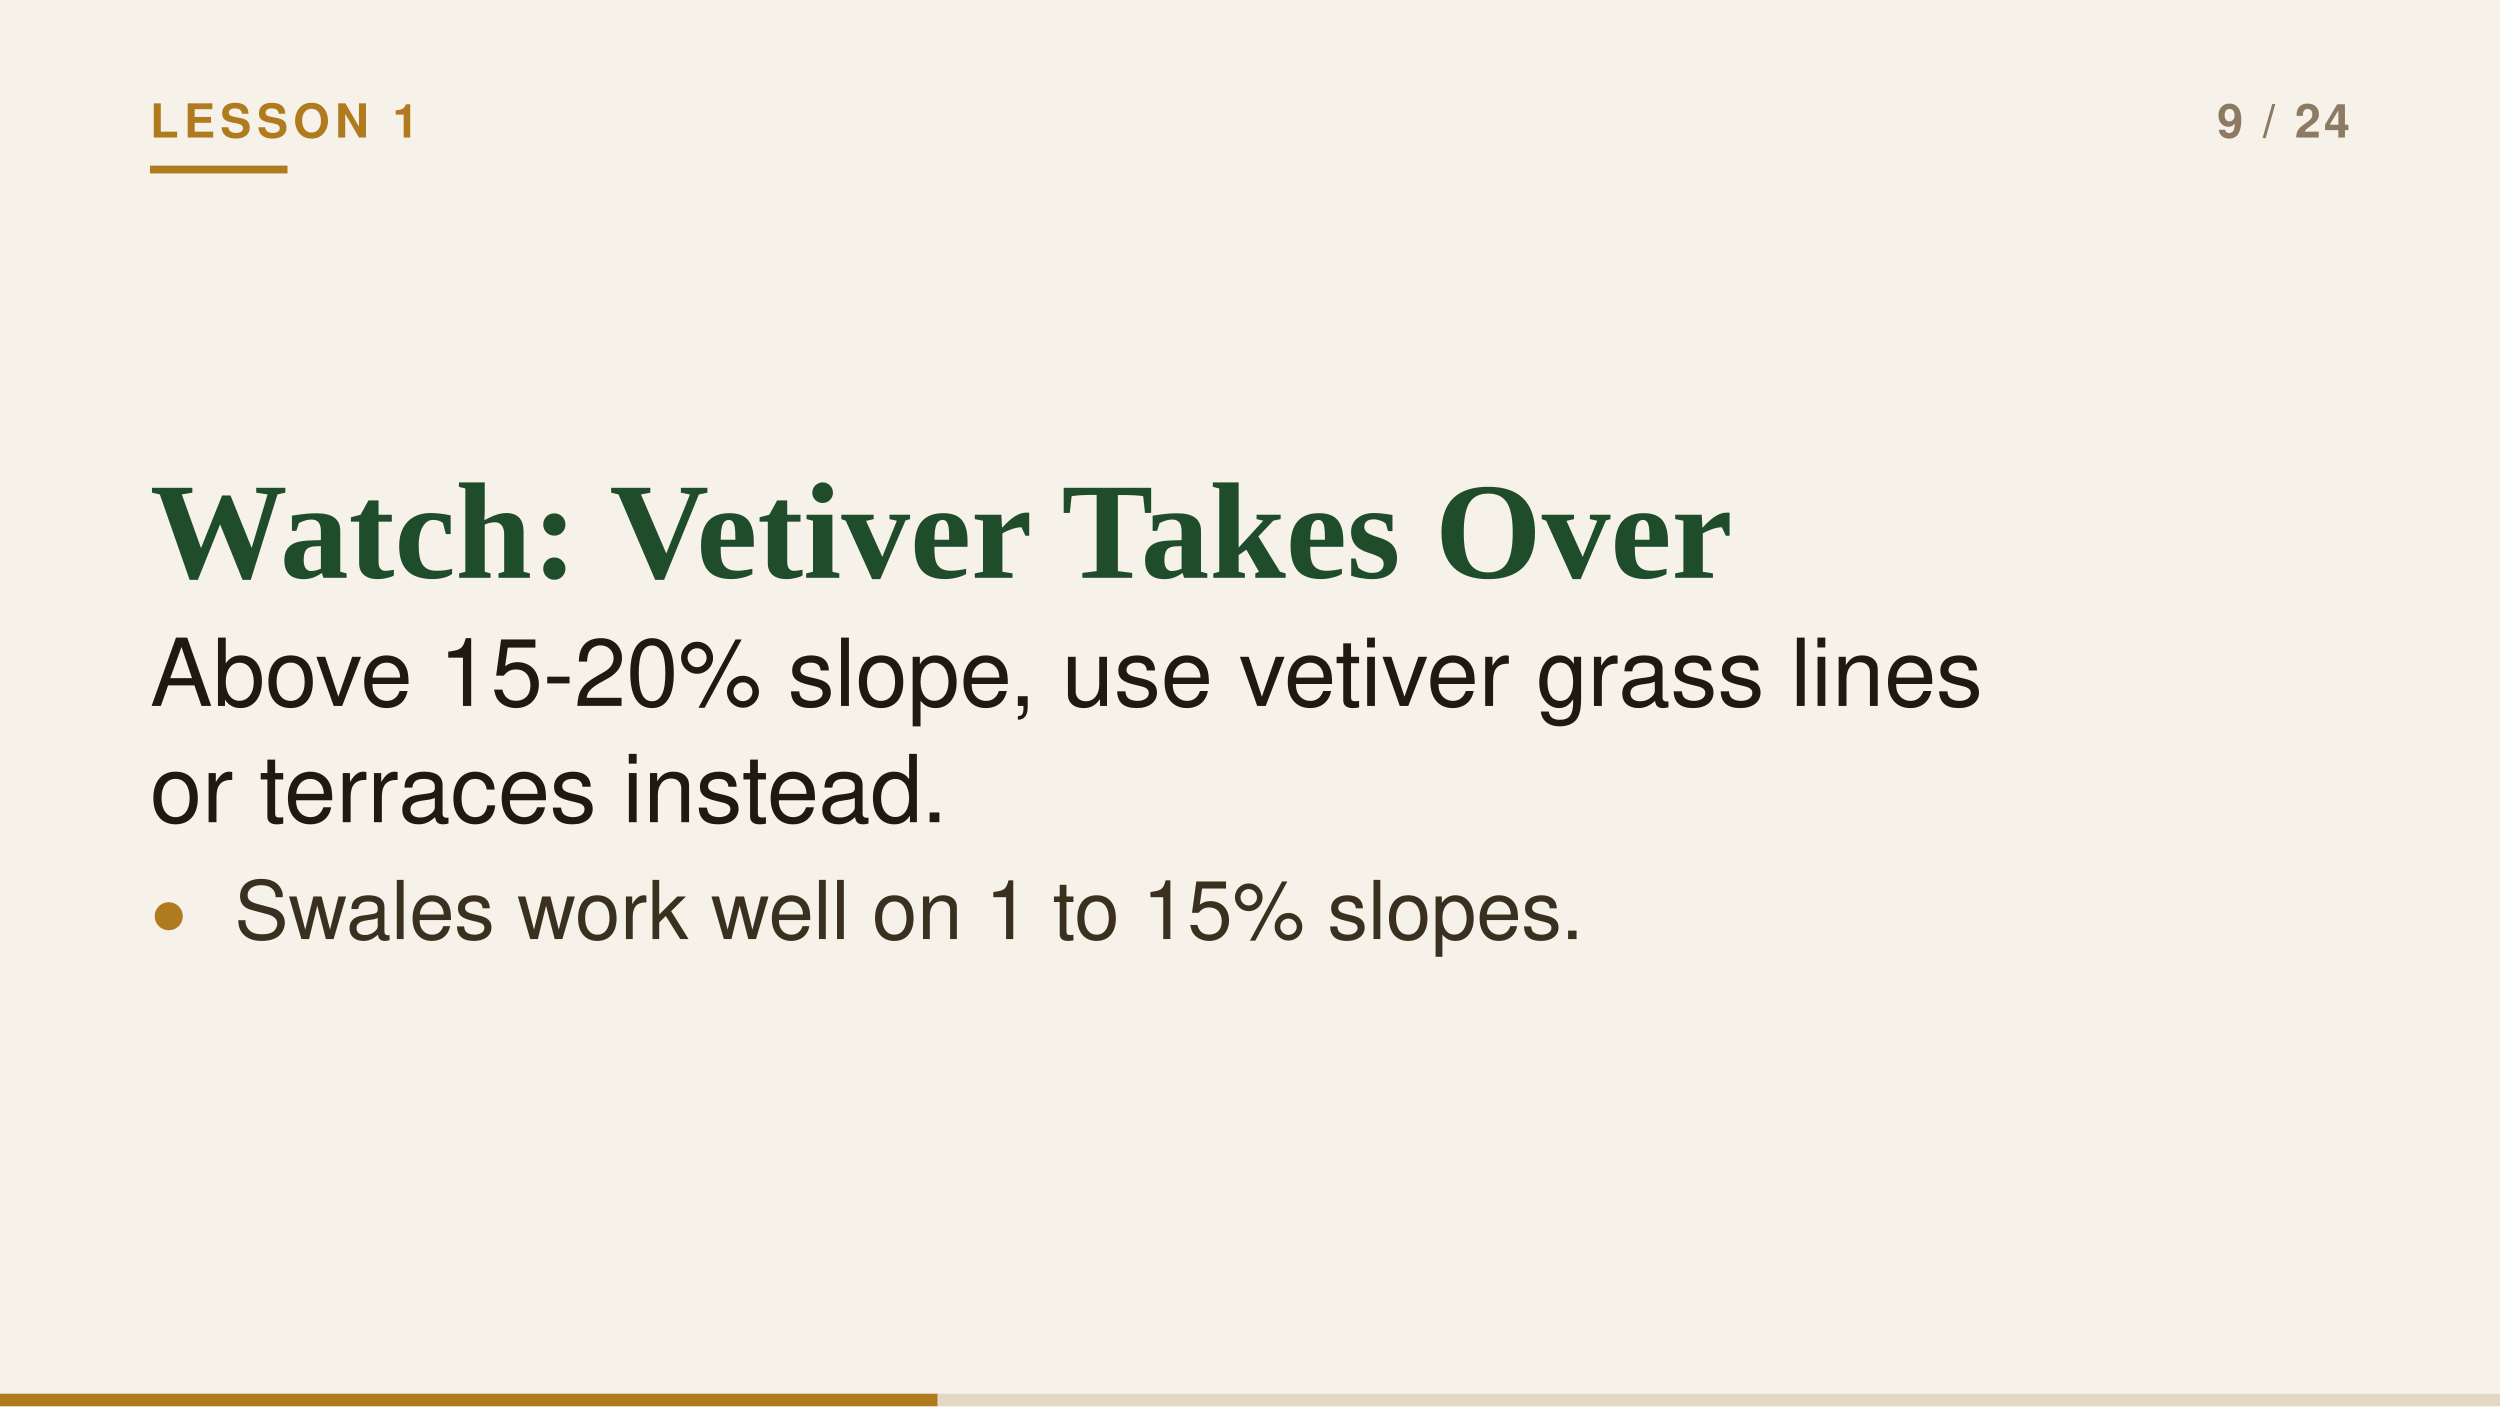
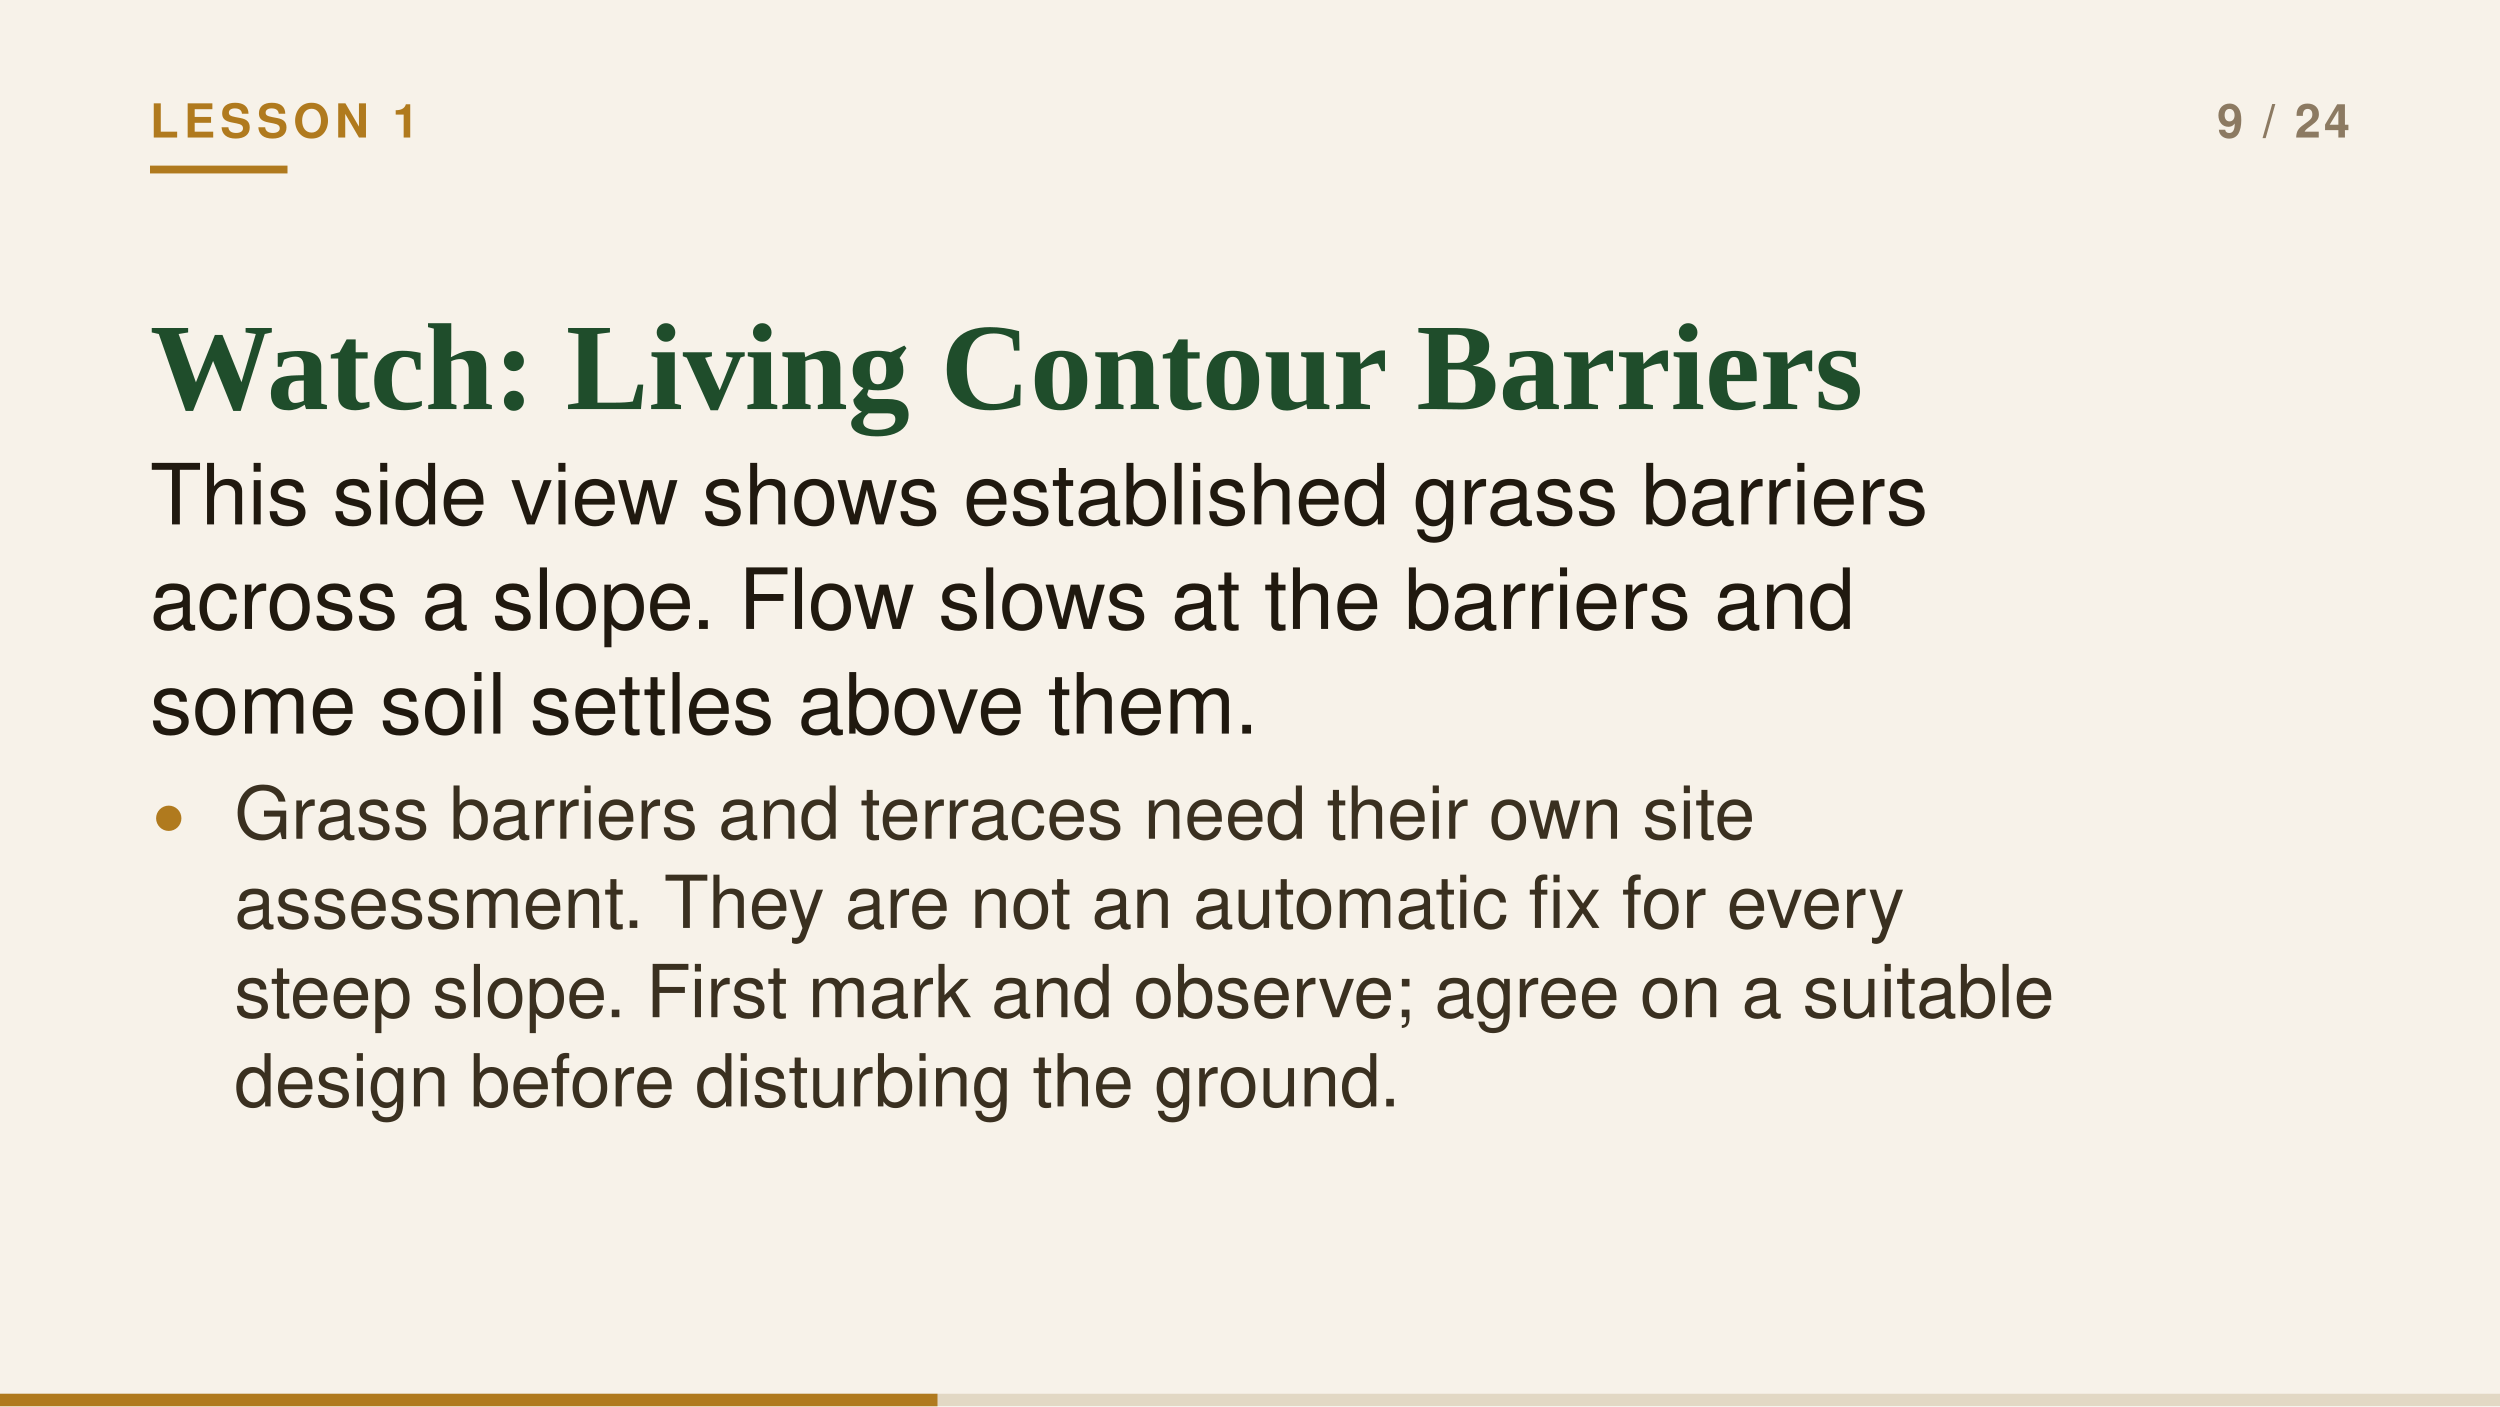
<svg xmlns="http://www.w3.org/2000/svg" viewBox="0 0 1600 900" width="1600" height="900">
  <style>.eye{font:700 30px 'Helvetica Neue',Helvetica,Arial,'Liberation Sans',sans-serif;letter-spacing:3.4px}.num{text-anchor:end;letter-spacing:2px}.hero{font:700 132px Georgia,'Iowan Old Style','Times New Roman',serif}.tag{font:italic 400 58px Georgia,'Iowan Old Style','Times New Roman',serif}.title{font-family:Georgia,'Iowan Old Style','Times New Roman',serif;font-weight:700}.lead{font-family:'Helvetica Neue',Helvetica,Arial,'Liberation Sans',sans-serif;font-weight:400}.point{font-family:'Helvetica Neue',Helvetica,Arial,'Liberation Sans',sans-serif;font-weight:400}.q{font:italic 400 46px Georgia,'Iowan Old Style','Times New Roman',serif}</style>
  <rect width="1600" height="900" fill="#F7F2E9" />
  <text class="eye" font-size="30" x="96" y="88" fill="#B07A1E">LESSON 1</text>
  <text class="eye num" x="1504" y="88" fill="#8C7A62">9 / 24</text>
  <rect x="96" y="106" width="88" height="5" fill="#B07A1E" />
-   <text class="title" font-size="88" fill="#1F4D2B">
-     <tspan x="96" y="369.8">Watch: Vetiver Takes Over</tspan>
+   <text class="title" font-size="79.2" fill="#1F4D2B">
+     <tspan x="96" y="261.8">Watch: Living Contour Barriers</tspan>
  </text>
-   <text class="lead" font-size="60" fill="#20190F">
-     <tspan x="96" y="451.8">Above 15-20% slope, use vetiver grass lines</tspan>
-     <tspan x="96" y="526.2">or terraces instead.</tspan>
+   <text class="lead" font-size="54" fill="#20190F">
+     <tspan x="96" y="335.6">This side view shows established grass barriers</tspan>
+     <tspan x="96" y="402.5">across a slope. Flow slows at the barriers and</tspan>
+     <tspan x="96" y="469.5">some soil settles above them.</tspan>
  </text>
-   <circle cx="108" cy="586.4" r="9" fill="#B07A1E" />
-   <text class="point" font-size="52" fill="#3A3020">
-     <tspan x="150" y="601">Swales work well on 1 to 15% slopes.</tspan>
+   <circle cx="108" cy="523.7" r="8.1" fill="#B07A1E" />
+   <text class="point" font-size="46.8" fill="#3A3020">
+     <tspan x="150" y="536.8">Grass barriers and terraces need their own site</tspan>
+     <tspan x="150" y="593.9">assessment. They are not an automatic fix for every</tspan>
+     <tspan x="150" y="651">steep slope. First mark and observe; agree on a suitable</tspan>
+     <tspan x="150" y="708.1">design before disturbing the ground.</tspan>
  </text>
  <rect x="0" y="892" width="1600" height="8" fill="#E2D8C4" />
  <rect x="0" y="892" width="600" height="8" fill="#B07A1E" />
</svg>
